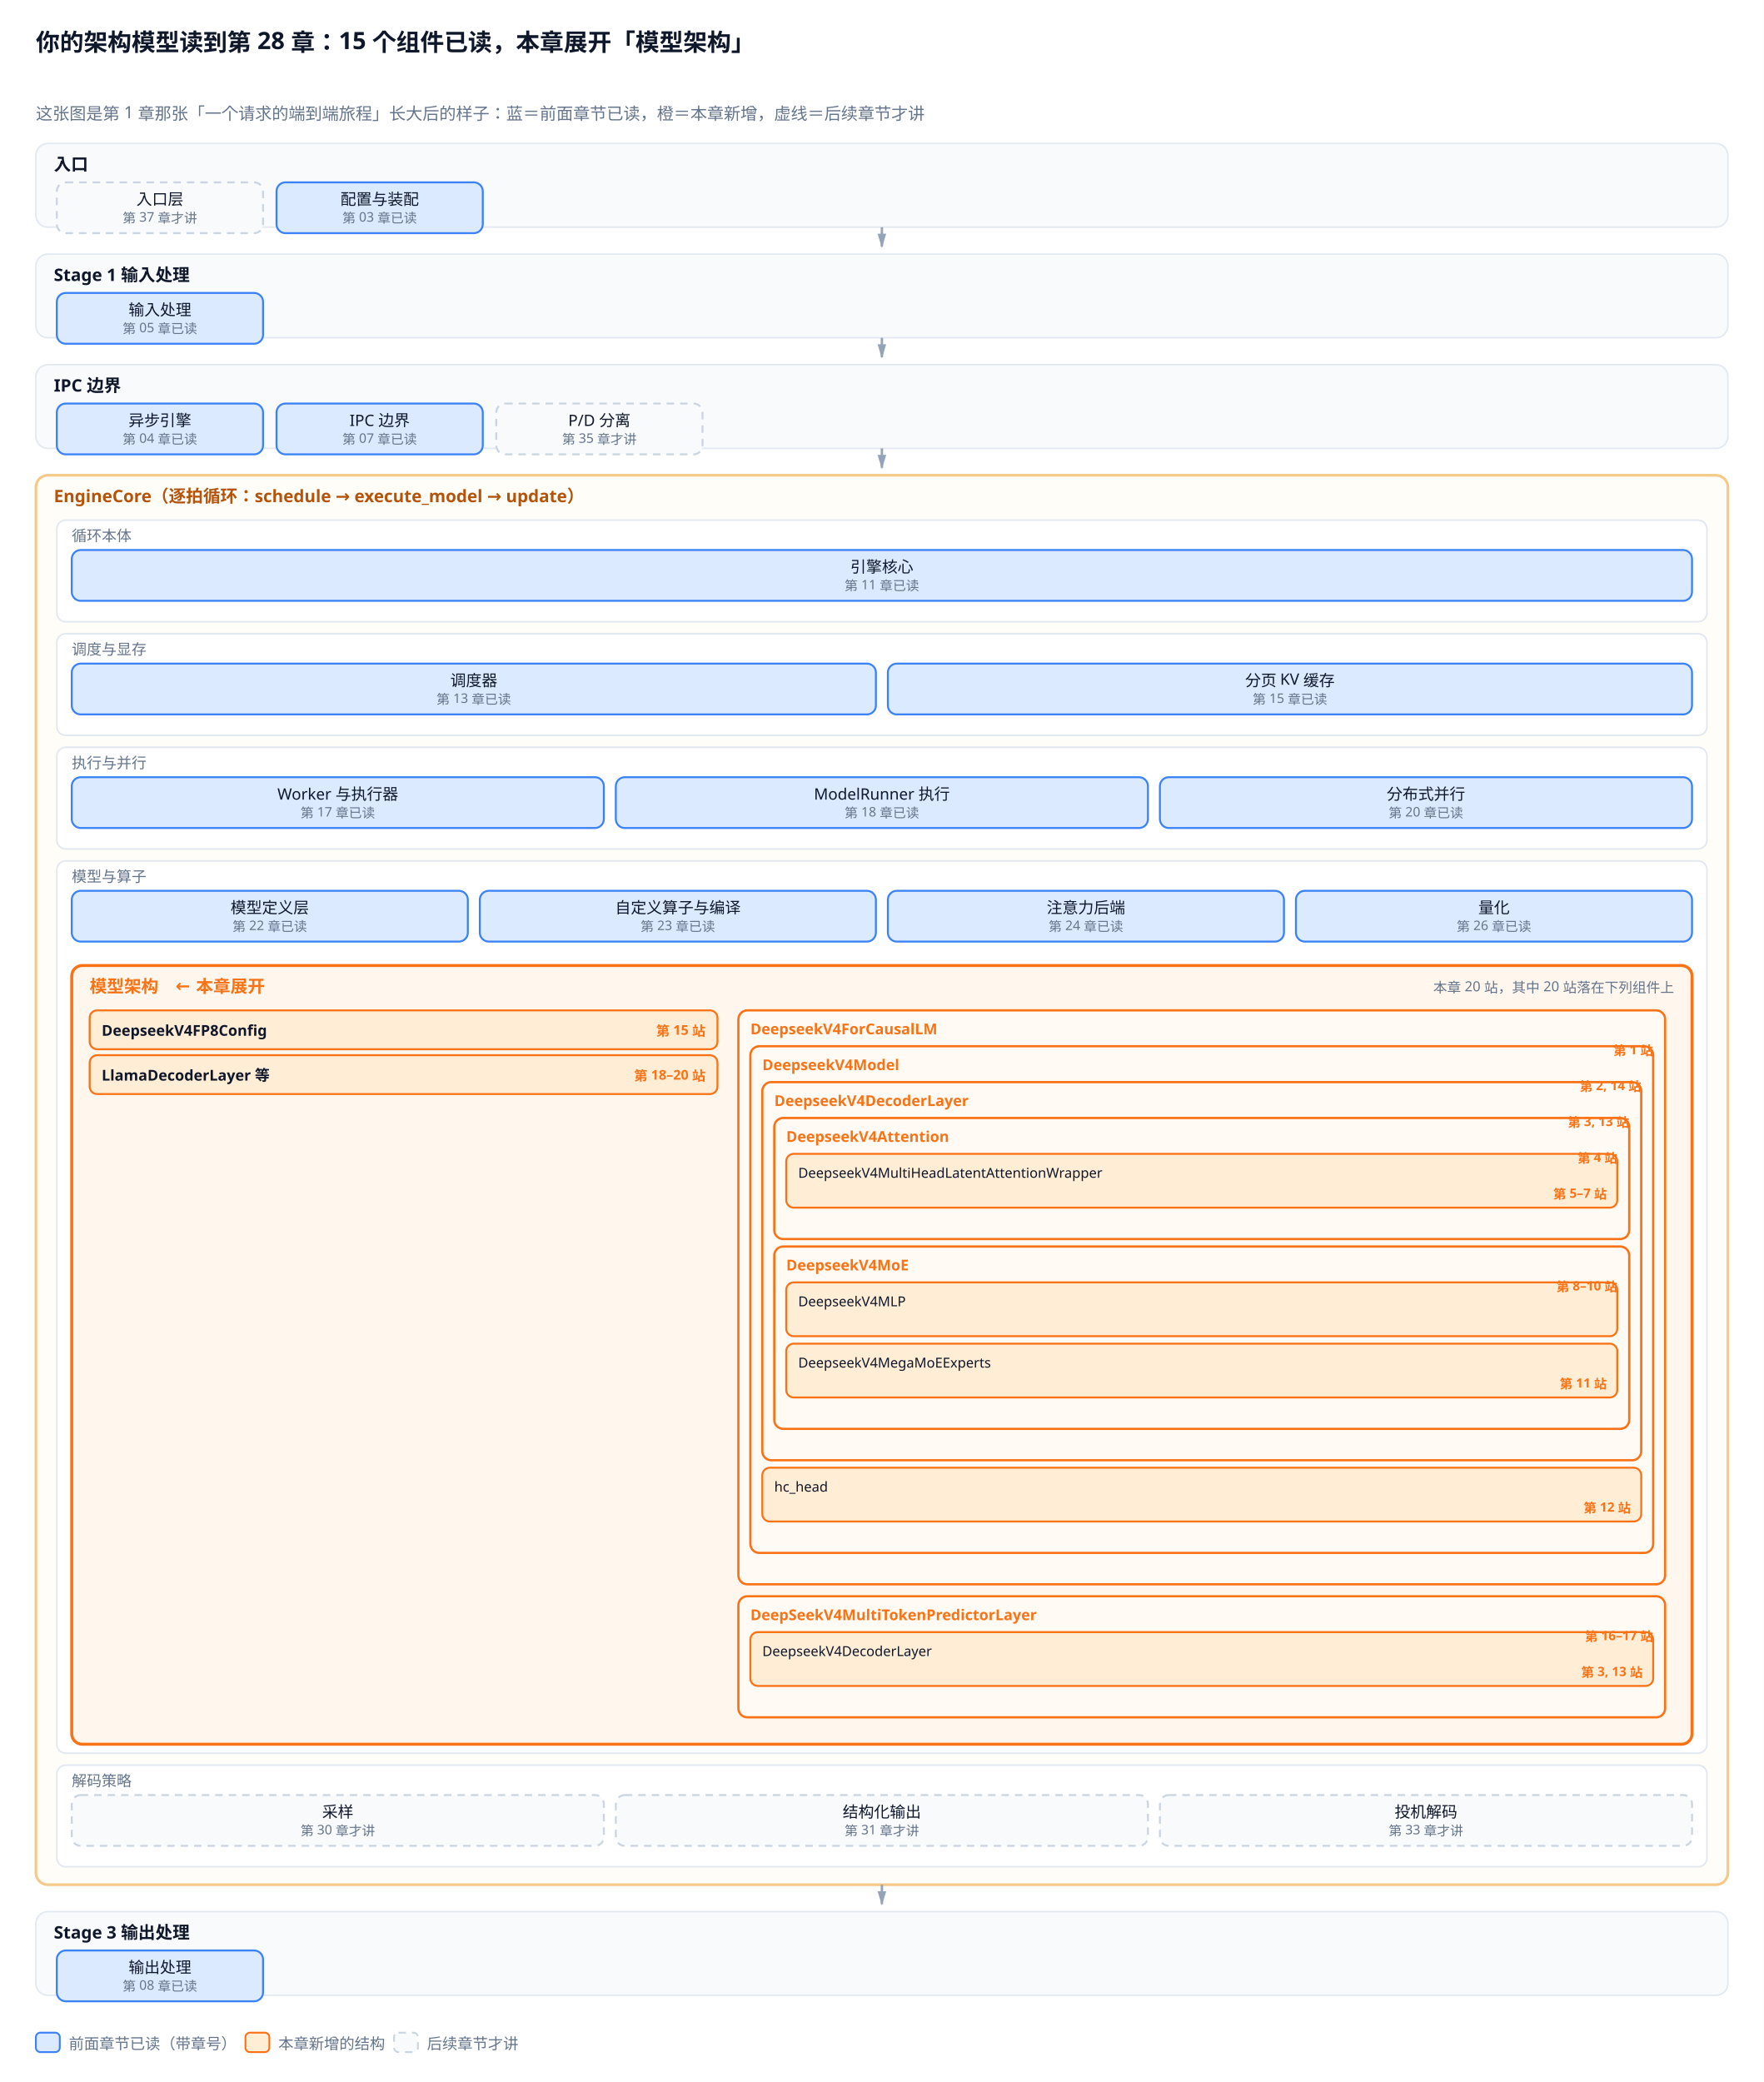
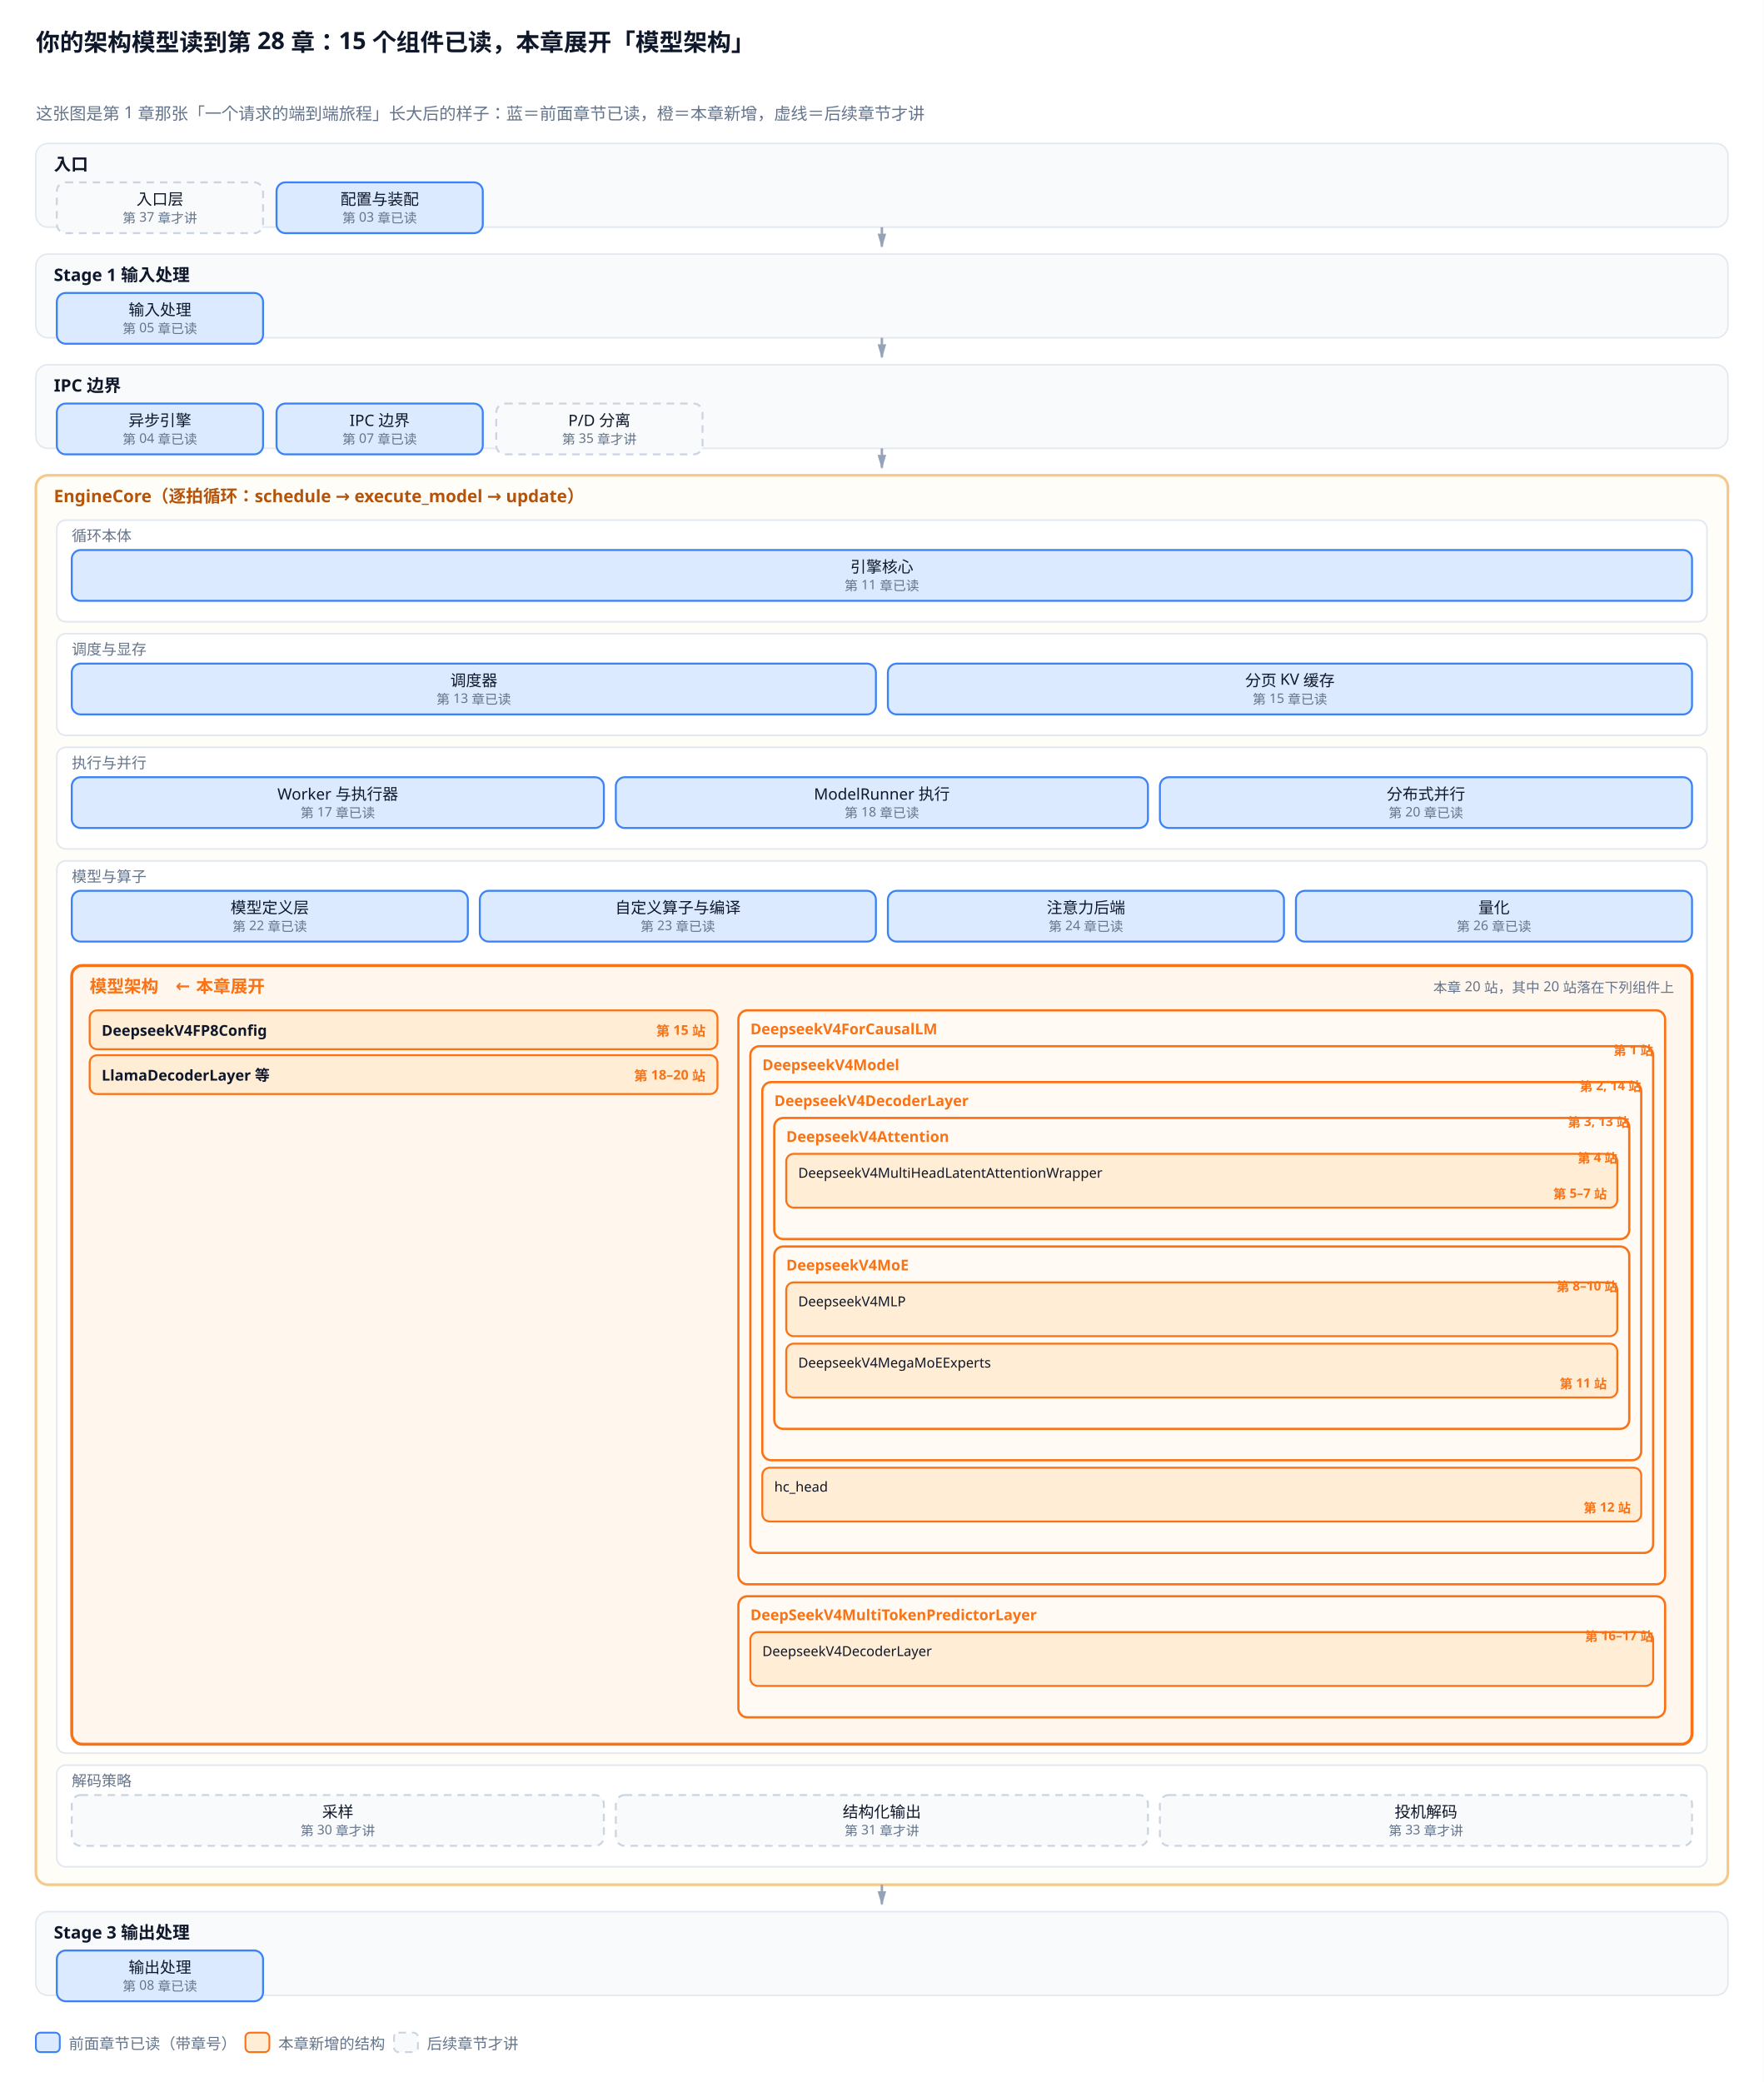
<svg xmlns="http://www.w3.org/2000/svg" viewBox="0 0 1180 1393">
  <defs>
    <marker id="a" viewBox="0 0 10 6" refX="9" refY="3" markerWidth="6" markerHeight="4" orient="auto">
      <path d="M0,0 L10,3 L0,6 Z" fill="#94a3b8" />
    </marker>
    <marker id="a2" viewBox="0 0 10 6" refX="9" refY="3" markerWidth="6" markerHeight="4" orient="auto">
      <path d="M0,0 L10,3 L0,6 Z" fill="#f97316" />
    </marker>
  </defs>
  <rect width="1180" height="1393" fill="white" />
  <text x="24" y="34" font-family="sans-serif" font-size="16" fill="#0f172a" font-weight="bold">你的架构模型读到第 28 章：15 个组件已读，本章展开「模型架构」</text>
  <text x="24.0" y="80.0" font-family="sans-serif" font-size="11.2" fill="#64748b" text-anchor="start">这张图是第 1 章那张「一个请求的端到端旅程」长大后的样子：蓝＝前面章节已读，橙＝本章新增，虚线＝后续章节才讲</text>
  <rect x="24.0" y="96.0" width="1132.0" height="56.0" rx="8" fill="#f8fafc" stroke="#e2e8f0" stroke-width="1.0" />
  <text x="36.0" y="114.0" font-family="sans-serif" font-size="11.5" fill="#0f172a" text-anchor="start" font-weight="bold">入口</text>
  <rect x="38.0" y="122.0" width="138.0" height="34.0" rx="6" fill="#f8fafc" stroke="#cbd5e1" stroke-width="1.3" stroke-dasharray="5,4" />
  <text x="107.0" y="137.0" font-family="sans-serif" font-size="10.5" fill="#0f172a" text-anchor="middle">入口层</text>
  <text x="107.0" y="149.0" font-family="sans-serif" font-size="8.8" fill="#64748b" text-anchor="middle">第 37 章才讲</text>
  <rect x="185.0" y="122.0" width="138.0" height="34.0" rx="6" fill="#dbeafe" stroke="#3b82f6" stroke-width="1.3" />
  <text x="254.0" y="137.0" font-family="sans-serif" font-size="10.5" fill="#0f172a" text-anchor="middle">配置与装配</text>
  <text x="254.0" y="149.0" font-family="sans-serif" font-size="8.8" fill="#64748b" text-anchor="middle">第 03 章已读</text>
  <path d="M590.0,152.0 L590.0,165.0" stroke="#94a3b8" stroke-width="1.6" marker-end="url(#a)" />
  <rect x="24.0" y="170.0" width="1132.0" height="56.0" rx="8" fill="#f8fafc" stroke="#e2e8f0" stroke-width="1.0" />
  <text x="36.0" y="188.0" font-family="sans-serif" font-size="11.5" fill="#0f172a" text-anchor="start" font-weight="bold">Stage 1 输入处理</text>
  <rect x="38.0" y="196.0" width="138.0" height="34.0" rx="6" fill="#dbeafe" stroke="#3b82f6" stroke-width="1.3" />
  <text x="107.0" y="211.0" font-family="sans-serif" font-size="10.5" fill="#0f172a" text-anchor="middle">输入处理</text>
  <text x="107.0" y="223.0" font-family="sans-serif" font-size="8.8" fill="#64748b" text-anchor="middle">第 05 章已读</text>
  <path d="M590.0,226.0 L590.0,239.0" stroke="#94a3b8" stroke-width="1.6" marker-end="url(#a)" />
  <rect x="24.0" y="244.0" width="1132.0" height="56.0" rx="8" fill="#f8fafc" stroke="#e2e8f0" stroke-width="1.0" />
  <text x="36.0" y="262.0" font-family="sans-serif" font-size="11.5" fill="#0f172a" text-anchor="start" font-weight="bold">IPC 边界</text>
  <rect x="38.0" y="270.0" width="138.0" height="34.0" rx="6" fill="#dbeafe" stroke="#3b82f6" stroke-width="1.3" />
  <text x="107.0" y="285.0" font-family="sans-serif" font-size="10.5" fill="#0f172a" text-anchor="middle">异步引擎</text>
  <text x="107.0" y="297.0" font-family="sans-serif" font-size="8.8" fill="#64748b" text-anchor="middle">第 04 章已读</text>
  <rect x="185.0" y="270.0" width="138.0" height="34.0" rx="6" fill="#dbeafe" stroke="#3b82f6" stroke-width="1.3" />
  <text x="254.0" y="285.0" font-family="sans-serif" font-size="10.5" fill="#0f172a" text-anchor="middle">IPC 边界</text>
  <text x="254.0" y="297.0" font-family="sans-serif" font-size="8.8" fill="#64748b" text-anchor="middle">第 07 章已读</text>
  <rect x="332.0" y="270.0" width="138.0" height="34.0" rx="6" fill="#f8fafc" stroke="#cbd5e1" stroke-width="1.3" stroke-dasharray="5,4" />
  <text x="401.0" y="285.0" font-family="sans-serif" font-size="10.5" fill="#0f172a" text-anchor="middle">P/D 分离</text>
  <text x="401.0" y="297.0" font-family="sans-serif" font-size="8.8" fill="#64748b" text-anchor="middle">第 35 章才讲</text>
  <path d="M590.0,300.0 L590.0,313.0" stroke="#94a3b8" stroke-width="1.6" marker-end="url(#a)" />
  <rect x="24.0" y="318.0" width="1132.0" height="943.0" rx="8" fill="#fffdf7" stroke="#f5c98a" stroke-width="1.8" />
  <text x="36.0" y="336.0" font-family="sans-serif" font-size="11.5" fill="#b45309" text-anchor="start" font-weight="bold">EngineCore（逐拍循环：schedule → execute_model → update）</text>
  <rect x="38.0" y="348.0" width="1104.0" height="68.0" rx="6" fill="#ffffff" stroke="#e2e8f0" stroke-width="1.1" />
  <text x="48.0" y="362.0" font-family="sans-serif" font-size="10" fill="#64748b" text-anchor="start">循环本体</text>
  <rect x="48.0" y="368.0" width="1084.0" height="34.0" rx="6" fill="#dbeafe" stroke="#3b82f6" stroke-width="1.3" />
  <text x="590.0" y="383.0" font-family="sans-serif" font-size="10.5" fill="#0f172a" text-anchor="middle">引擎核心</text>
  <text x="590.0" y="395.0" font-family="sans-serif" font-size="8.8" fill="#64748b" text-anchor="middle">第 11 章已读</text>
  <rect x="38.0" y="424.0" width="1104.0" height="68.0" rx="6" fill="#ffffff" stroke="#e2e8f0" stroke-width="1.1" />
  <text x="48.0" y="438.0" font-family="sans-serif" font-size="10" fill="#64748b" text-anchor="start">调度与显存</text>
  <rect x="48.0" y="444.0" width="538.0" height="34.0" rx="6" fill="#dbeafe" stroke="#3b82f6" stroke-width="1.3" />
  <text x="317.0" y="459.0" font-family="sans-serif" font-size="10.5" fill="#0f172a" text-anchor="middle">调度器</text>
  <text x="317.0" y="471.0" font-family="sans-serif" font-size="8.8" fill="#64748b" text-anchor="middle">第 13 章已读</text>
  <rect x="594.0" y="444.0" width="538.0" height="34.0" rx="6" fill="#dbeafe" stroke="#3b82f6" stroke-width="1.3" />
  <text x="863.0" y="459.0" font-family="sans-serif" font-size="10.5" fill="#0f172a" text-anchor="middle">分页 KV 缓存</text>
  <text x="863.0" y="471.0" font-family="sans-serif" font-size="8.8" fill="#64748b" text-anchor="middle">第 15 章已读</text>
  <rect x="38.0" y="500.0" width="1104.0" height="68.0" rx="6" fill="#ffffff" stroke="#e2e8f0" stroke-width="1.1" />
  <text x="48.0" y="514.0" font-family="sans-serif" font-size="10" fill="#64748b" text-anchor="start">执行与并行</text>
  <rect x="48.0" y="520.0" width="356.0" height="34.0" rx="6" fill="#dbeafe" stroke="#3b82f6" stroke-width="1.3" />
  <text x="226.0" y="535.0" font-family="sans-serif" font-size="10.5" fill="#0f172a" text-anchor="middle">Worker 与执行器</text>
  <text x="226.0" y="547.0" font-family="sans-serif" font-size="8.8" fill="#64748b" text-anchor="middle">第 17 章已读</text>
  <rect x="412.0" y="520.0" width="356.0" height="34.0" rx="6" fill="#dbeafe" stroke="#3b82f6" stroke-width="1.3" />
  <text x="590.0" y="535.0" font-family="sans-serif" font-size="10.5" fill="#0f172a" text-anchor="middle">ModelRunner 执行</text>
  <text x="590.0" y="547.0" font-family="sans-serif" font-size="8.8" fill="#64748b" text-anchor="middle">第 18 章已读</text>
  <rect x="776.0" y="520.0" width="356.0" height="34.0" rx="6" fill="#dbeafe" stroke="#3b82f6" stroke-width="1.3" />
  <text x="954.0" y="535.0" font-family="sans-serif" font-size="10.5" fill="#0f172a" text-anchor="middle">分布式并行</text>
  <text x="954.0" y="547.0" font-family="sans-serif" font-size="8.8" fill="#64748b" text-anchor="middle">第 20 章已读</text>
  <rect x="38.0" y="576.0" width="1104.0" height="597.0" rx="6" fill="#ffffff" stroke="#e2e8f0" stroke-width="1.1" />
  <text x="48.0" y="590.0" font-family="sans-serif" font-size="10" fill="#64748b" text-anchor="start">模型与算子</text>
  <rect x="48.0" y="596.0" width="265.0" height="34.0" rx="6" fill="#dbeafe" stroke="#3b82f6" stroke-width="1.3" />
  <text x="180.5" y="611.0" font-family="sans-serif" font-size="10.5" fill="#0f172a" text-anchor="middle">模型定义层</text>
  <text x="180.5" y="623.0" font-family="sans-serif" font-size="8.8" fill="#64748b" text-anchor="middle">第 22 章已读</text>
  <rect x="321.0" y="596.0" width="265.0" height="34.0" rx="6" fill="#dbeafe" stroke="#3b82f6" stroke-width="1.3" />
  <text x="453.5" y="611.0" font-family="sans-serif" font-size="10.5" fill="#0f172a" text-anchor="middle">自定义算子与编译</text>
  <text x="453.5" y="623.0" font-family="sans-serif" font-size="8.8" fill="#64748b" text-anchor="middle">第 23 章已读</text>
  <rect x="594.0" y="596.0" width="265.0" height="34.0" rx="6" fill="#dbeafe" stroke="#3b82f6" stroke-width="1.3" />
  <text x="726.5" y="611.0" font-family="sans-serif" font-size="10.5" fill="#0f172a" text-anchor="middle">注意力后端</text>
  <text x="726.5" y="623.0" font-family="sans-serif" font-size="8.8" fill="#64748b" text-anchor="middle">第 24 章已读</text>
  <rect x="867.0" y="596.0" width="265.0" height="34.0" rx="6" fill="#dbeafe" stroke="#3b82f6" stroke-width="1.3" />
  <text x="999.5" y="611.0" font-family="sans-serif" font-size="10.5" fill="#0f172a" text-anchor="middle">量化</text>
  <text x="999.5" y="623.0" font-family="sans-serif" font-size="8.8" fill="#64748b" text-anchor="middle">第 26 章已读</text>
  <rect x="48.0" y="646.0" width="1084.0" height="521.0" rx="7" fill="#fff7ed" stroke="#f97316" stroke-width="2.0" />
  <text x="60.0" y="664.0" font-family="sans-serif" font-size="11.5" fill="#f97316" text-anchor="start" font-weight="bold">模型架构　← 本章展开</text>
  <text x="1120.0" y="664.0" font-family="sans-serif" font-size="9.3" fill="#64748b" text-anchor="end">本章 20 站，其中 20 站落在下列组件上</text>
  <rect x="60.0" y="676.0" width="420.0" height="26.0" rx="5" fill="#ffedd5" stroke="#f97316" stroke-width="1.3" />
  <text x="68.0" y="693.0" font-family="sans-serif" font-size="10" fill="#0f172a" text-anchor="start" font-weight="bold">DeepseekV4FP8Config</text>
  <text x="472.0" y="693.0" font-family="sans-serif" font-size="9" fill="#f97316" text-anchor="end" font-weight="bold">第 15 站</text>
  <rect x="60.0" y="706.0" width="420.0" height="26.0" rx="5" fill="#ffedd5" stroke="#f97316" stroke-width="1.3" />
  <text x="68.0" y="723.0" font-family="sans-serif" font-size="10" fill="#0f172a" text-anchor="start" font-weight="bold">LlamaDecoderLayer 等</text>
  <text x="472.0" y="723.0" font-family="sans-serif" font-size="9" fill="#f97316" text-anchor="end" font-weight="bold">第 18–20 站</text>
  <rect x="494.0" y="676.0" width="620.0" height="384.0" rx="6" fill="#fffaf3" stroke="#f97316" stroke-width="1.5" />
  <text x="502.0" y="692.0" font-family="sans-serif" font-size="10" fill="#f97316" text-anchor="start" font-weight="bold">DeepseekV4ForCausalLM</text>
  <rect x="502.0" y="700.0" width="604.0" height="339.0" rx="6" fill="#fffaf3" stroke="#f97316" stroke-width="1.5" />
  <text x="510.0" y="716.0" font-family="sans-serif" font-size="10" fill="#f97316" text-anchor="start" font-weight="bold">DeepseekV4Model</text>
  <rect x="510.0" y="724.0" width="588.0" height="253.0" rx="6" fill="#fffaf3" stroke="#f97316" stroke-width="1.5" />
  <text x="518.0" y="740.0" font-family="sans-serif" font-size="10" fill="#f97316" text-anchor="start" font-weight="bold">DeepseekV4DecoderLayer</text>
  <rect x="518.0" y="748.0" width="572.0" height="81.0" rx="6" fill="#fffaf3" stroke="#f97316" stroke-width="1.5" />
  <text x="526.0" y="764.0" font-family="sans-serif" font-size="10" fill="#f97316" text-anchor="start" font-weight="bold">DeepseekV4Attention</text>
  <rect x="526.0" y="772.0" width="556.0" height="36.0" rx="5" fill="#ffedd5" stroke="#f97316" stroke-width="1.3" />
  <text x="534.0" y="788.0" font-family="sans-serif" font-size="9.2" fill="#0f172a" text-anchor="start">DeepseekV4MultiHeadLatentAttentionWrapper</text>
  <text x="1075.0" y="802.0" font-family="sans-serif" font-size="8.6" fill="#f97316" text-anchor="end" font-weight="bold">第 5–7 站</text>
  <text x="1082.0" y="778.0" font-family="sans-serif" font-size="8.6" fill="#f97316" text-anchor="end" font-weight="bold">第 4 站</text>
  <rect x="518.0" y="834.0" width="572.0" height="122.0" rx="6" fill="#fffaf3" stroke="#f97316" stroke-width="1.5" />
  <text x="526.0" y="850.0" font-family="sans-serif" font-size="10" fill="#f97316" text-anchor="start" font-weight="bold">DeepseekV4MoE</text>
  <rect x="526.0" y="858.0" width="556.0" height="36.0" rx="5" fill="#ffedd5" stroke="#f97316" stroke-width="1.3" />
  <text x="534.0" y="874.0" font-family="sans-serif" font-size="9.2" fill="#0f172a" text-anchor="start">DeepseekV4MLP</text>
  <rect x="526.0" y="899.0" width="556.0" height="36.0" rx="5" fill="#ffedd5" stroke="#f97316" stroke-width="1.3" />
  <text x="534.0" y="915.0" font-family="sans-serif" font-size="9.2" fill="#0f172a" text-anchor="start">DeepseekV4MegaMoEExperts</text>
  <text x="1075.0" y="929.0" font-family="sans-serif" font-size="8.6" fill="#f97316" text-anchor="end" font-weight="bold">第 11 站</text>
  <text x="1082.0" y="864.0" font-family="sans-serif" font-size="8.6" fill="#f97316" text-anchor="end" font-weight="bold">第 8–10 站</text>
  <text x="1090.0" y="754.0" font-family="sans-serif" font-size="8.6" fill="#f97316" text-anchor="end" font-weight="bold">第 3, 13 站</text>
  <rect x="510.0" y="982.0" width="588.0" height="36.0" rx="5" fill="#ffedd5" stroke="#f97316" stroke-width="1.3" />
  <text x="518.0" y="998.0" font-family="sans-serif" font-size="9.2" fill="#0f172a" text-anchor="start">hc_head</text>
  <text x="1091.0" y="1012.0" font-family="sans-serif" font-size="8.6" fill="#f97316" text-anchor="end" font-weight="bold">第 12 站</text>
  <text x="1098.0" y="730.0" font-family="sans-serif" font-size="8.6" fill="#f97316" text-anchor="end" font-weight="bold">第 2, 14 站</text>
  <text x="1106.0" y="706.0" font-family="sans-serif" font-size="8.6" fill="#f97316" text-anchor="end" font-weight="bold">第 1 站</text>
  <rect x="494.0" y="1068.0" width="620.0" height="81.0" rx="6" fill="#fffaf3" stroke="#f97316" stroke-width="1.5" />
  <text x="502.0" y="1084.0" font-family="sans-serif" font-size="10" fill="#f97316" text-anchor="start" font-weight="bold">DeepSeekV4MultiTokenPredictorLayer</text>
  <rect x="502.0" y="1092.0" width="604.0" height="36.0" rx="5" fill="#ffedd5" stroke="#f97316" stroke-width="1.3" />
  <text x="510.0" y="1108.0" font-family="sans-serif" font-size="9.2" fill="#0f172a" text-anchor="start">DeepseekV4DecoderLayer</text>
-   <text x="1099.0" y="1122.0" font-family="sans-serif" font-size="8.6" fill="#f97316" text-anchor="end" font-weight="bold">第 3, 13 站</text>
  <text x="1106.0" y="1098.0" font-family="sans-serif" font-size="8.6" fill="#f97316" text-anchor="end" font-weight="bold">第 16–17 站</text>
  <rect x="38.0" y="1181.0" width="1104.0" height="68.0" rx="6" fill="#ffffff" stroke="#e2e8f0" stroke-width="1.1" />
  <text x="48.0" y="1195.0" font-family="sans-serif" font-size="10" fill="#64748b" text-anchor="start">解码策略</text>
  <rect x="48.0" y="1201.0" width="356.0" height="34.0" rx="6" fill="#f8fafc" stroke="#cbd5e1" stroke-width="1.3" stroke-dasharray="5,4" />
  <text x="226.0" y="1216.0" font-family="sans-serif" font-size="10.5" fill="#0f172a" text-anchor="middle">采样</text>
  <text x="226.0" y="1228.0" font-family="sans-serif" font-size="8.8" fill="#64748b" text-anchor="middle">第 30 章才讲</text>
  <rect x="412.0" y="1201.0" width="356.0" height="34.0" rx="6" fill="#f8fafc" stroke="#cbd5e1" stroke-width="1.3" stroke-dasharray="5,4" />
  <text x="590.0" y="1216.0" font-family="sans-serif" font-size="10.5" fill="#0f172a" text-anchor="middle">结构化输出</text>
  <text x="590.0" y="1228.0" font-family="sans-serif" font-size="8.8" fill="#64748b" text-anchor="middle">第 31 章才讲</text>
  <rect x="776.0" y="1201.0" width="356.0" height="34.0" rx="6" fill="#f8fafc" stroke="#cbd5e1" stroke-width="1.3" stroke-dasharray="5,4" />
  <text x="954.0" y="1216.0" font-family="sans-serif" font-size="10.5" fill="#0f172a" text-anchor="middle">投机解码</text>
  <text x="954.0" y="1228.0" font-family="sans-serif" font-size="8.8" fill="#64748b" text-anchor="middle">第 33 章才讲</text>
  <path d="M590.0,1261.0 L590.0,1274.0" stroke="#94a3b8" stroke-width="1.6" marker-end="url(#a)" />
  <rect x="24.0" y="1279.0" width="1132.0" height="56.0" rx="8" fill="#f8fafc" stroke="#e2e8f0" stroke-width="1.0" />
  <text x="36.0" y="1297.0" font-family="sans-serif" font-size="11.5" fill="#0f172a" text-anchor="start" font-weight="bold">Stage 3 输出处理</text>
  <rect x="38.0" y="1305.0" width="138.0" height="34.0" rx="6" fill="#dbeafe" stroke="#3b82f6" stroke-width="1.3" />
  <text x="107.0" y="1320.0" font-family="sans-serif" font-size="10.5" fill="#0f172a" text-anchor="middle">输出处理</text>
  <text x="107.0" y="1332.0" font-family="sans-serif" font-size="8.8" fill="#64748b" text-anchor="middle">第 08 章已读</text>
  <rect x="24.0" y="1360.0" width="16.0" height="13.0" rx="3" fill="#dbeafe" stroke="#3b82f6" stroke-width="1.2" />
  <text x="46.0" y="1371.0" font-family="sans-serif" font-size="10.2" fill="#64748b" text-anchor="start">前面章节已读（带章号）</text>
  <rect x="164.2" y="1360.0" width="16.0" height="13.0" rx="3" fill="#ffedd5" stroke="#f97316" stroke-width="1.2" />
  <text x="186.2" y="1371.0" font-family="sans-serif" font-size="10.2" fill="#64748b" text-anchor="start">本章新增的结构</text>
  <rect x="263.6" y="1360.0" width="16.0" height="13.0" rx="3" fill="#f8fafc" stroke="#cbd5e1" stroke-width="1.2" stroke-dasharray="5,4" />
  <text x="285.6" y="1371.0" font-family="sans-serif" font-size="10.2" fill="#64748b" text-anchor="start">后续章节才讲</text>
</svg>
